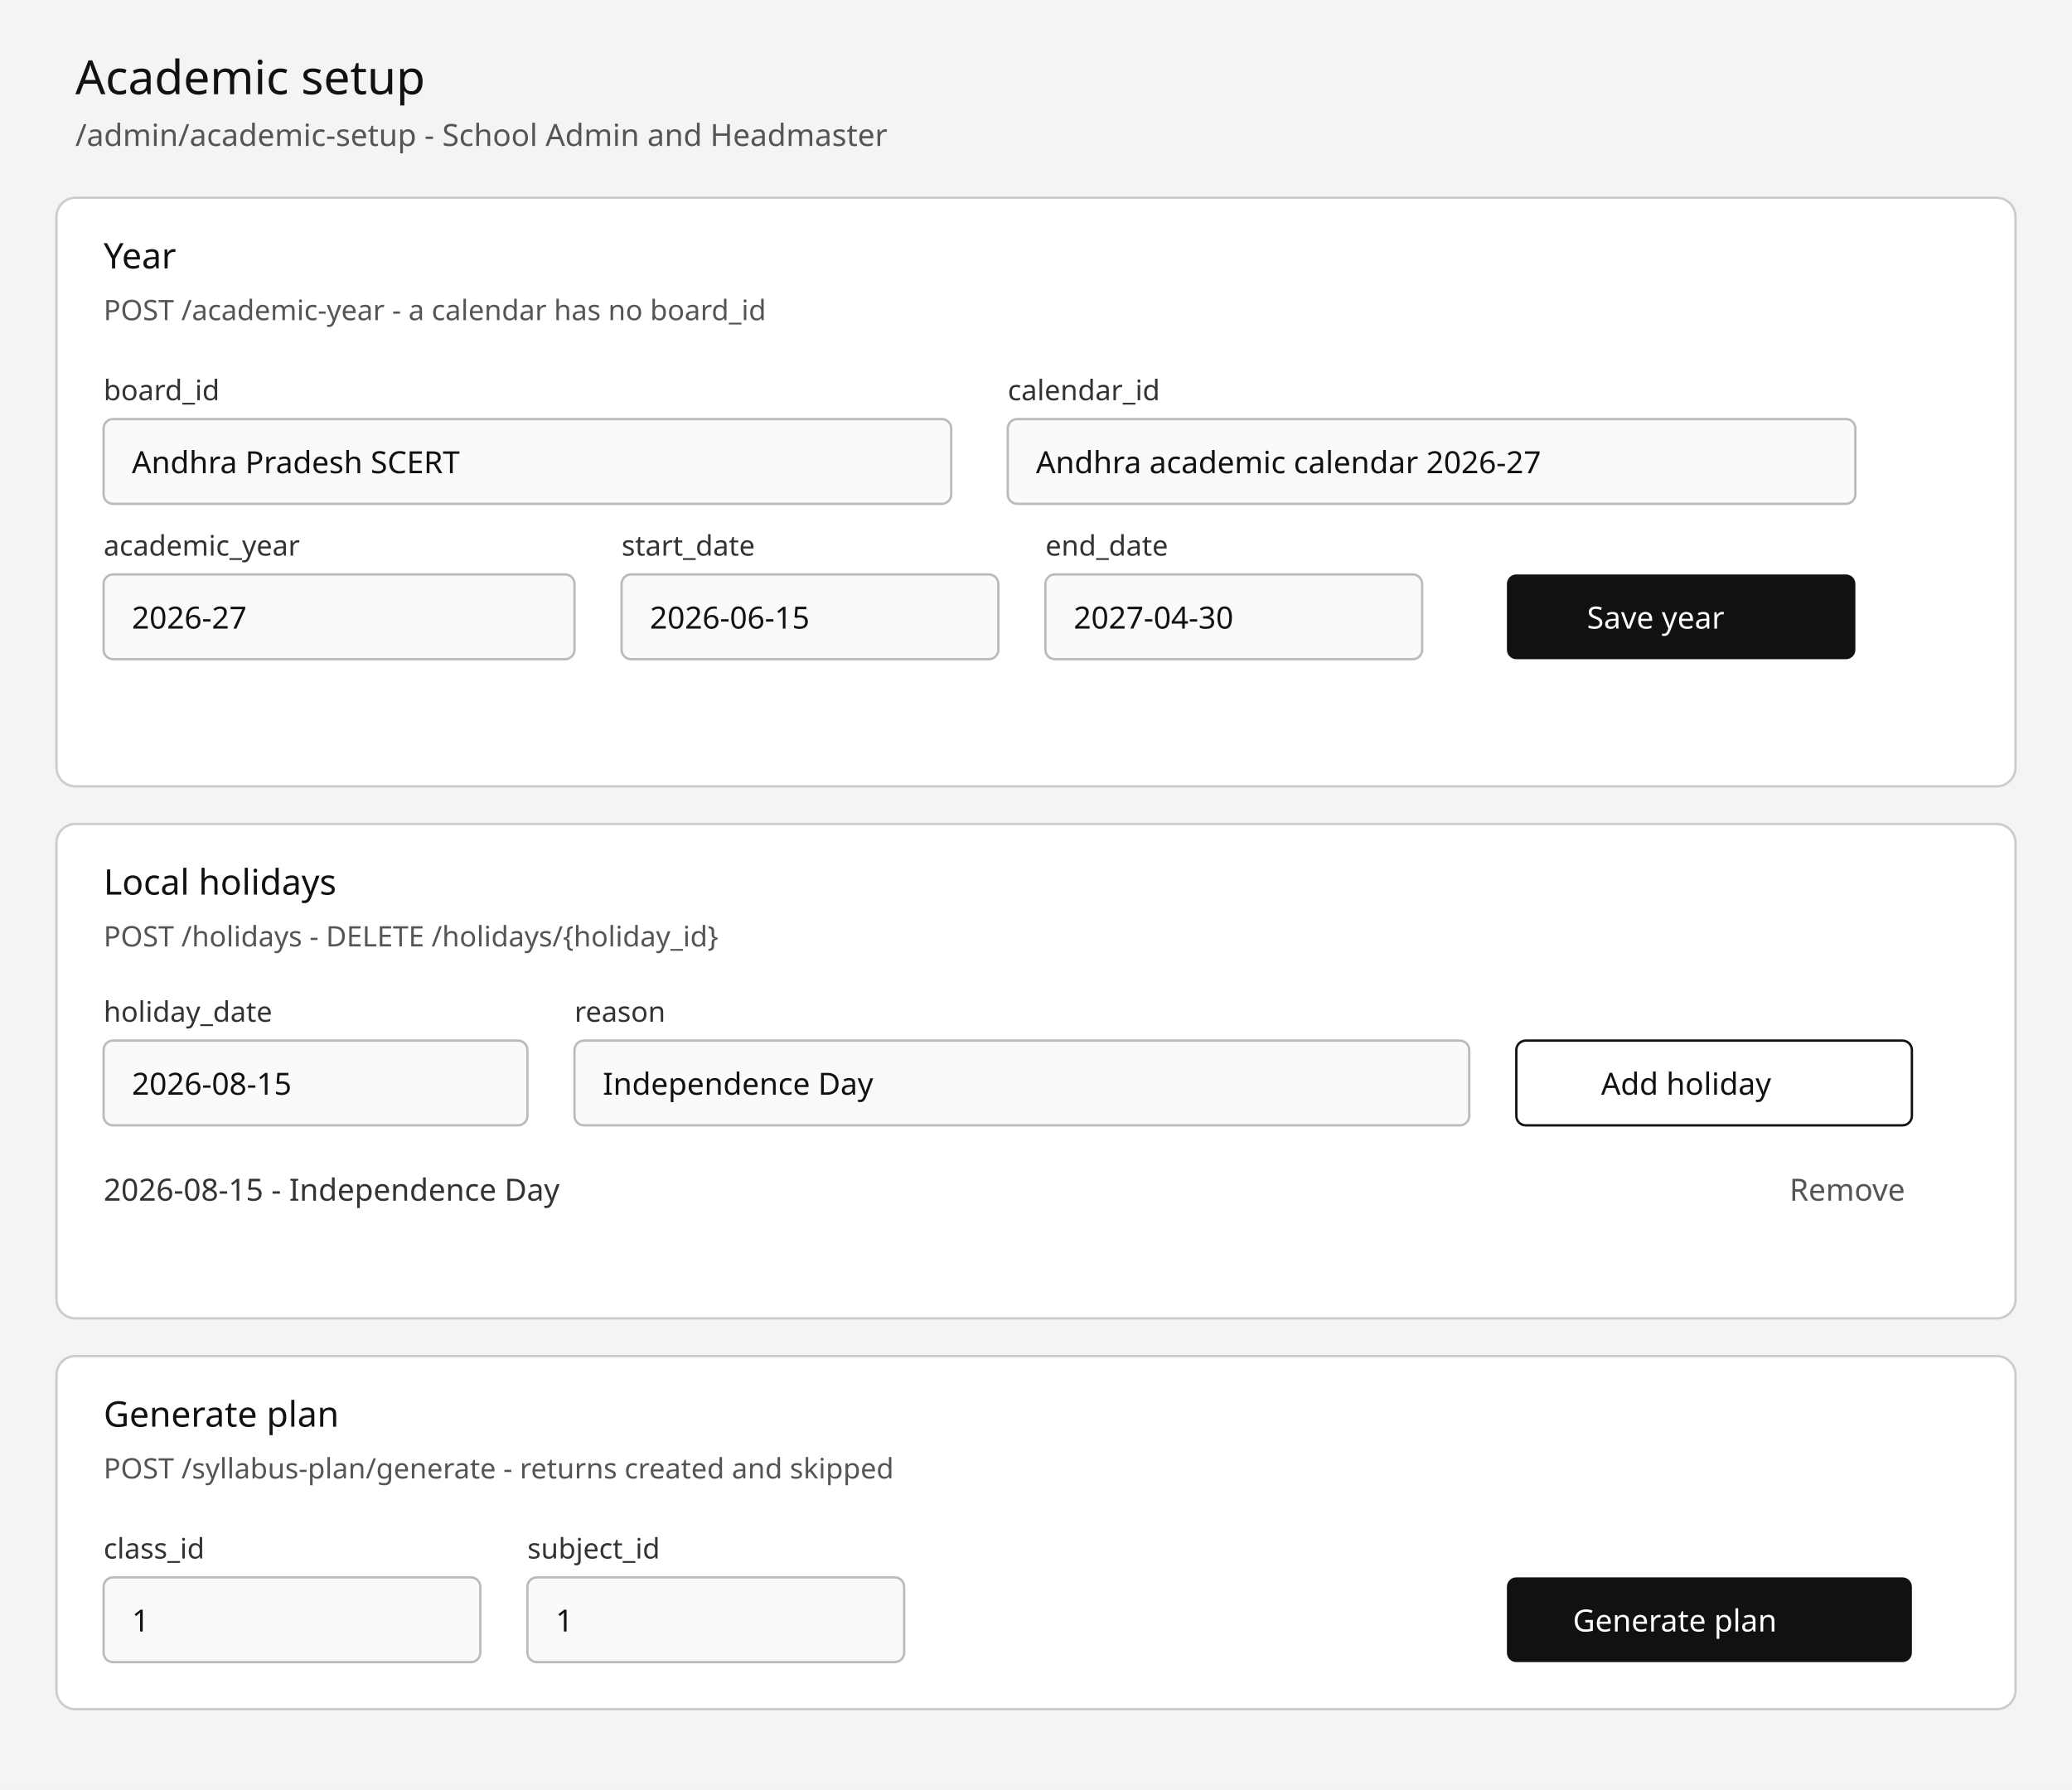
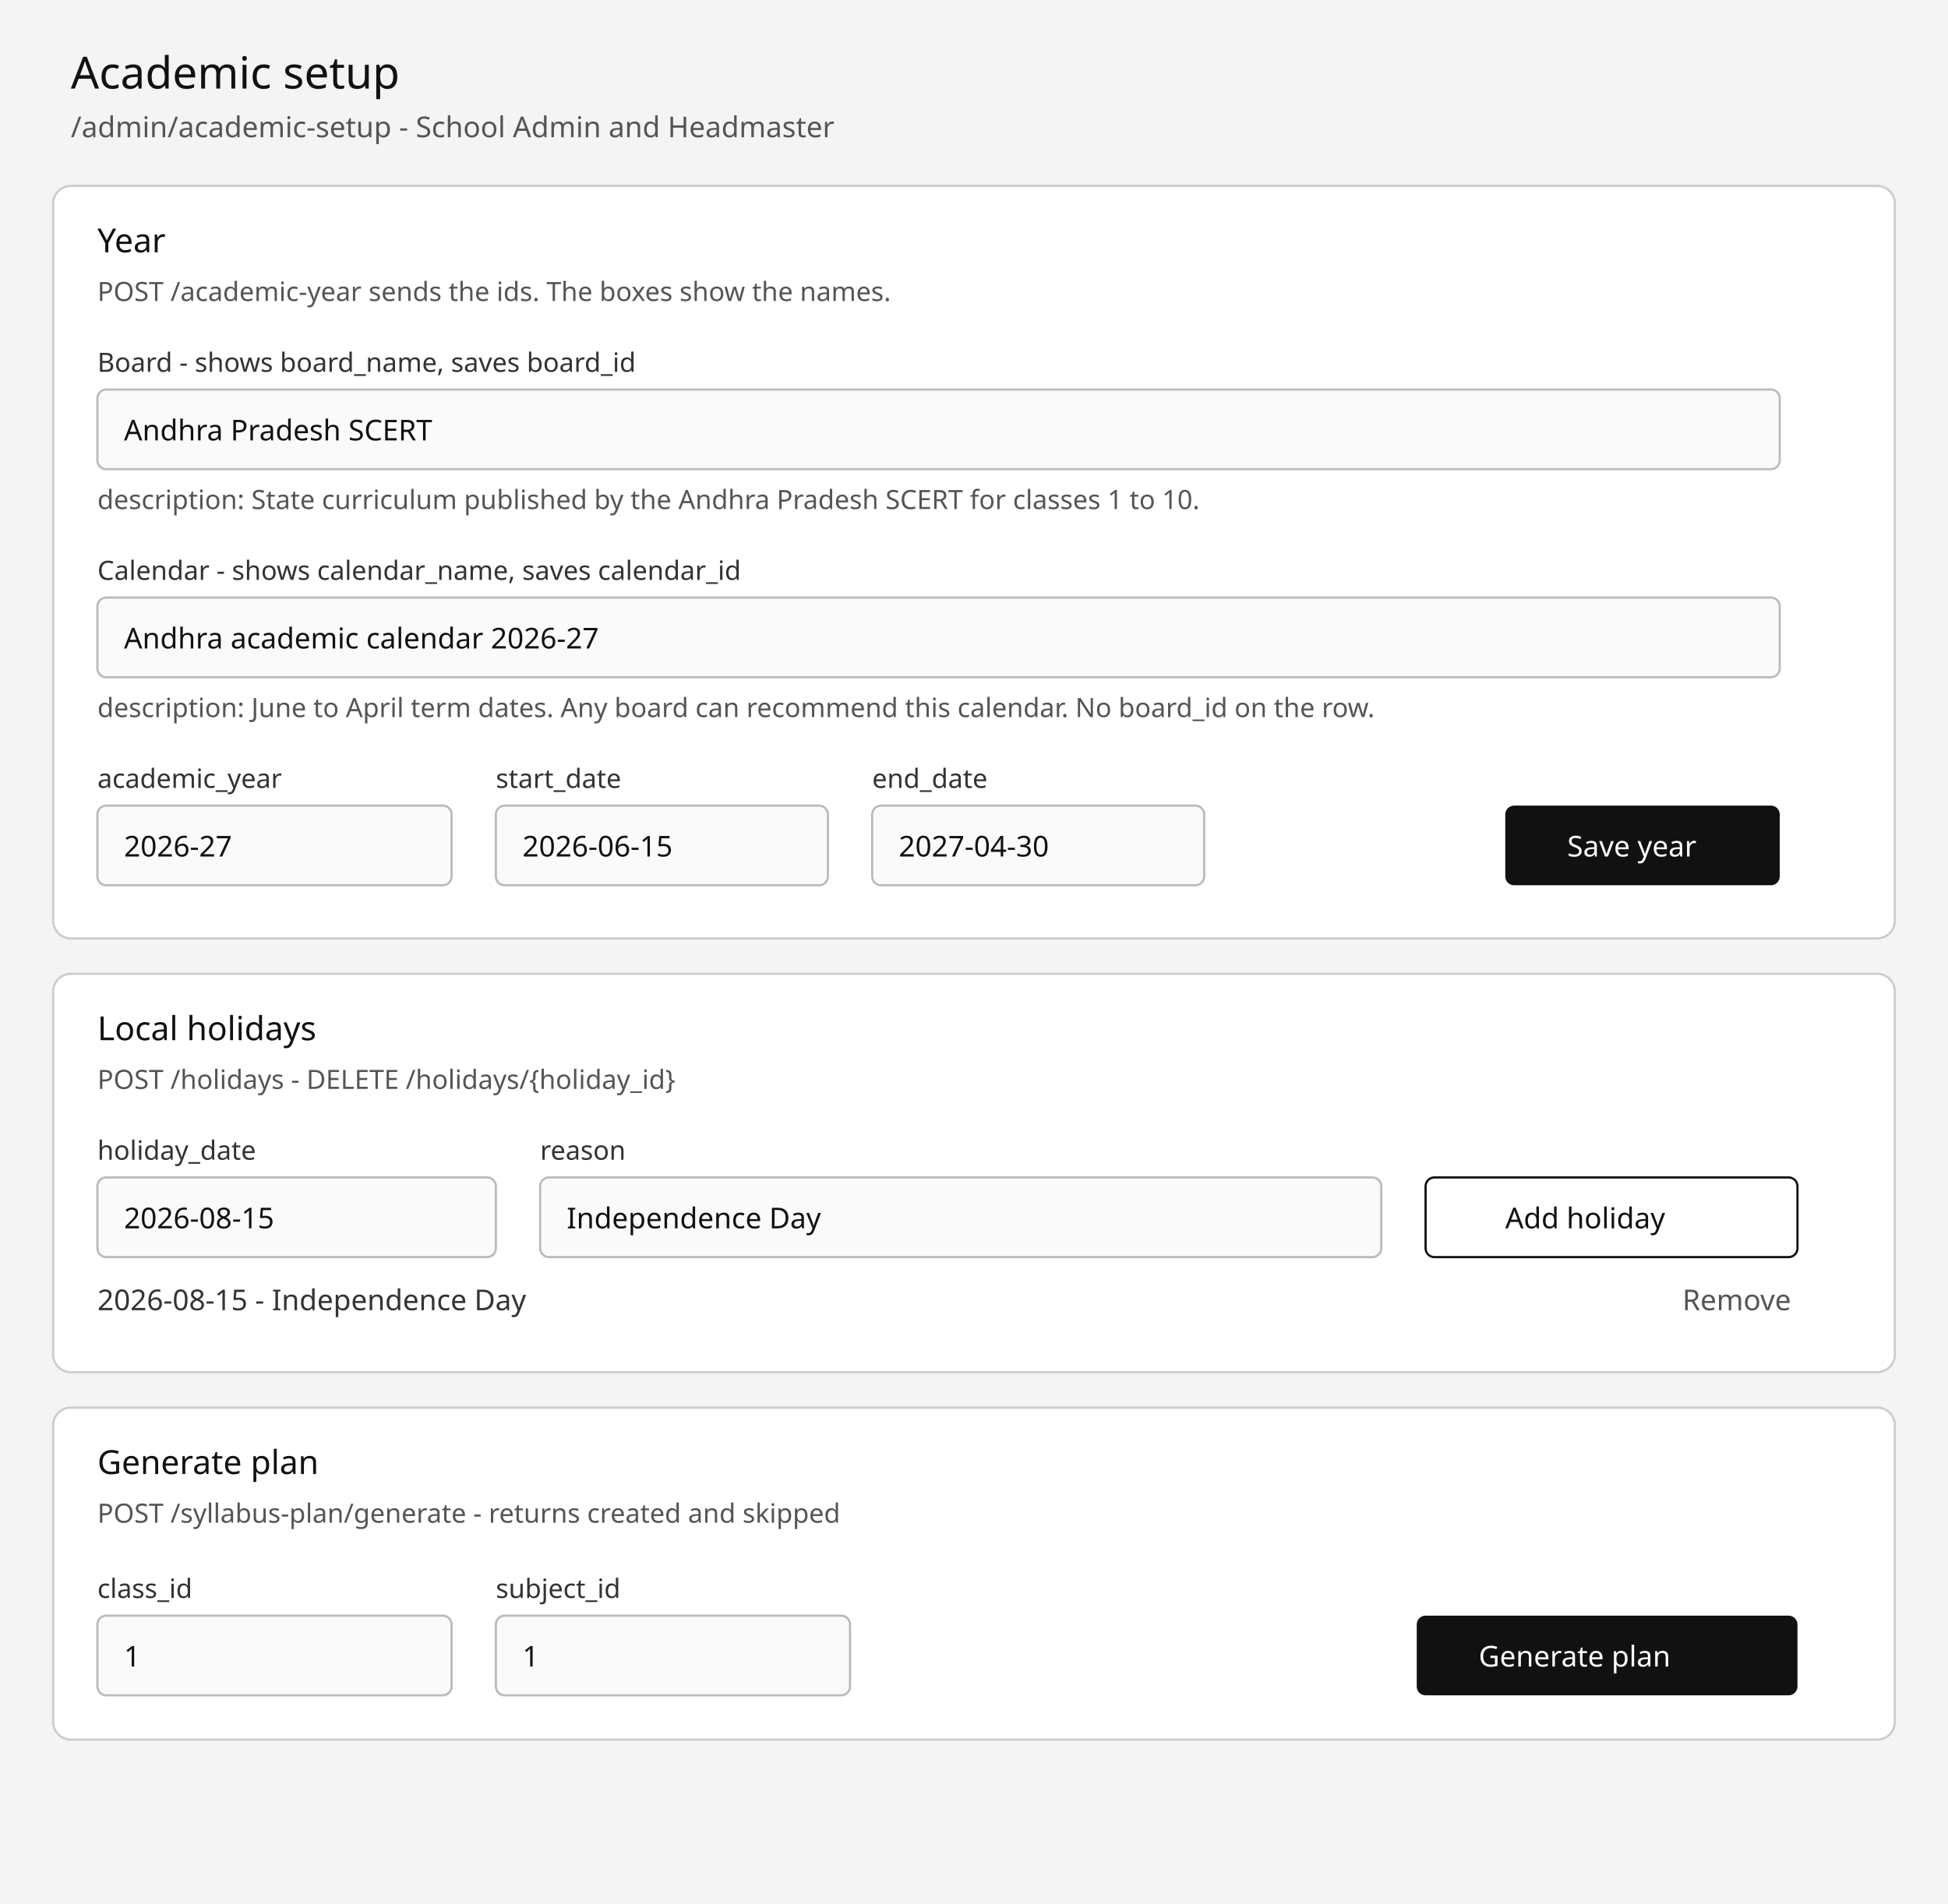
- <svg xmlns="http://www.w3.org/2000/svg" width="880" height="760" viewBox="0 0 880 760">
-   <rect width="880" height="760" fill="#f4f4f4" />
+ <svg xmlns="http://www.w3.org/2000/svg" width="880" height="860" viewBox="0 0 880 860">
+   <rect width="880" height="860" fill="#f4f4f4" />
  <text x="32" y="40" font-family="ui-sans-serif, sans-serif" font-size="20" fill="#111">Academic setup</text>
  <text x="32" y="62" font-family="ui-sans-serif, sans-serif" font-size="13" fill="#555">/admin/academic-setup  -  School Admin and Headmaster</text>
-   <rect x="24" y="84" width="832" height="250" rx="8" fill="#fff" stroke="#ccc" />
+   <rect x="24" y="84" width="832" height="340" rx="8" fill="#fff" stroke="#ccc" />
  <text x="44" y="114" font-family="ui-sans-serif, sans-serif" font-size="15" fill="#111">Year</text>
-   <text x="44" y="136" font-family="ui-sans-serif, sans-serif" font-size="12" fill="#555">POST /academic-year  -  a calendar has no board_id</text>
-   <text x="44" y="170" font-family="ui-sans-serif, sans-serif" font-size="12" fill="#333">board_id</text>
-   <rect x="44" y="178" width="360" height="36" rx="4" fill="#fafafa" stroke="#bbb" />
-   <text x="56" y="201" font-family="ui-sans-serif, sans-serif" font-size="13" fill="#111">Andhra Pradesh SCERT</text>
-   <text x="428" y="170" font-family="ui-sans-serif, sans-serif" font-size="12" fill="#333">calendar_id</text>
-   <rect x="428" y="178" width="360" height="36" rx="4" fill="#fafafa" stroke="#bbb" />
-   <text x="440" y="201" font-family="ui-sans-serif, sans-serif" font-size="13" fill="#111">Andhra academic calendar 2026-27</text>
-   <text x="44" y="236" font-family="ui-sans-serif, sans-serif" font-size="12" fill="#333">academic_year</text>
-   <rect x="44" y="244" width="200" height="36" rx="4" fill="#fafafa" stroke="#bbb" />
-   <text x="56" y="267" font-family="ui-sans-serif, sans-serif" font-size="13" fill="#111">2026-27</text>
-   <text x="264" y="236" font-family="ui-sans-serif, sans-serif" font-size="12" fill="#333">start_date</text>
-   <rect x="264" y="244" width="160" height="36" rx="4" fill="#fafafa" stroke="#bbb" />
-   <text x="276" y="267" font-family="ui-sans-serif, sans-serif" font-size="13" fill="#111">2026-06-15</text>
-   <text x="444" y="236" font-family="ui-sans-serif, sans-serif" font-size="12" fill="#333">end_date</text>
-   <rect x="444" y="244" width="160" height="36" rx="4" fill="#fafafa" stroke="#bbb" />
-   <text x="456" y="267" font-family="ui-sans-serif, sans-serif" font-size="13" fill="#111">2027-04-30</text>
-   <rect x="640" y="244" width="148" height="36" rx="4" fill="#111" />
-   <text x="674" y="267" font-family="ui-sans-serif, sans-serif" font-size="13" fill="#fff">Save year</text>
-   <rect x="24" y="350" width="832" height="210" rx="8" fill="#fff" stroke="#ccc" />
-   <text x="44" y="380" font-family="ui-sans-serif, sans-serif" font-size="15" fill="#111">Local holidays</text>
-   <text x="44" y="402" font-family="ui-sans-serif, sans-serif" font-size="12" fill="#555">POST /holidays  -  DELETE /holidays/{holiday_id}</text>
-   <text x="44" y="434" font-family="ui-sans-serif, sans-serif" font-size="12" fill="#333">holiday_date</text>
-   <rect x="44" y="442" width="180" height="36" rx="4" fill="#fafafa" stroke="#bbb" />
-   <text x="56" y="465" font-family="ui-sans-serif, sans-serif" font-size="13" fill="#111">2026-08-15</text>
-   <text x="244" y="434" font-family="ui-sans-serif, sans-serif" font-size="12" fill="#333">reason</text>
-   <rect x="244" y="442" width="380" height="36" rx="4" fill="#fafafa" stroke="#bbb" />
-   <text x="256" y="465" font-family="ui-sans-serif, sans-serif" font-size="13" fill="#111">Independence Day</text>
-   <rect x="644" y="442" width="168" height="36" rx="4" fill="#fff" stroke="#111" />
-   <text x="680" y="465" font-family="ui-sans-serif, sans-serif" font-size="13" fill="#111">Add holiday</text>
-   <text x="44" y="510" font-family="ui-sans-serif, sans-serif" font-size="13" fill="#333">2026-08-15  -  Independence Day</text>
-   <text x="760" y="510" font-family="ui-sans-serif, sans-serif" font-size="13" fill="#555">Remove</text>
-   <rect x="24" y="576" width="832" height="150" rx="8" fill="#fff" stroke="#ccc" />
-   <text x="44" y="606" font-family="ui-sans-serif, sans-serif" font-size="15" fill="#111">Generate plan</text>
-   <text x="44" y="628" font-family="ui-sans-serif, sans-serif" font-size="12" fill="#555">POST /syllabus-plan/generate  -  returns created and skipped</text>
-   <text x="44" y="662" font-family="ui-sans-serif, sans-serif" font-size="12" fill="#333">class_id</text>
-   <rect x="44" y="670" width="160" height="36" rx="4" fill="#fafafa" stroke="#bbb" />
-   <text x="56" y="693" font-family="ui-sans-serif, sans-serif" font-size="13" fill="#111">1</text>
-   <text x="224" y="662" font-family="ui-sans-serif, sans-serif" font-size="12" fill="#333">subject_id</text>
-   <rect x="224" y="670" width="160" height="36" rx="4" fill="#fafafa" stroke="#bbb" />
-   <text x="236" y="693" font-family="ui-sans-serif, sans-serif" font-size="13" fill="#111">1</text>
-   <rect x="640" y="670" width="172" height="36" rx="4" fill="#111" />
-   <text x="668" y="693" font-family="ui-sans-serif, sans-serif" font-size="13" fill="#fff">Generate plan</text>
+   <text x="44" y="136" font-family="ui-sans-serif, sans-serif" font-size="12" fill="#555">POST /academic-year sends the ids. The boxes show the names.</text>
+   <text x="44" y="168" font-family="ui-sans-serif, sans-serif" font-size="12" fill="#333">Board  -  shows board_name, saves board_id</text>
+   <rect x="44" y="176" width="760" height="36" rx="4" fill="#fafafa" stroke="#bbb" />
+   <text x="56" y="199" font-family="ui-sans-serif, sans-serif" font-size="13" fill="#111">Andhra Pradesh SCERT</text>
+   <text x="44" y="230" font-family="ui-sans-serif, sans-serif" font-size="12" fill="#555">description: State curriculum published by the Andhra Pradesh SCERT for classes 1 to 10.</text>
+   <text x="44" y="262" font-family="ui-sans-serif, sans-serif" font-size="12" fill="#333">Calendar  -  shows calendar_name, saves calendar_id</text>
+   <rect x="44" y="270" width="760" height="36" rx="4" fill="#fafafa" stroke="#bbb" />
+   <text x="56" y="293" font-family="ui-sans-serif, sans-serif" font-size="13" fill="#111">Andhra academic calendar 2026-27</text>
+   <text x="44" y="324" font-family="ui-sans-serif, sans-serif" font-size="12" fill="#555">description: June to April term dates. Any board can recommend this calendar. No board_id on the row.</text>
+   <text x="44" y="356" font-family="ui-sans-serif, sans-serif" font-size="12" fill="#333">academic_year</text>
+   <rect x="44" y="364" width="160" height="36" rx="4" fill="#fafafa" stroke="#bbb" />
+   <text x="56" y="387" font-family="ui-sans-serif, sans-serif" font-size="13" fill="#111">2026-27</text>
+   <text x="224" y="356" font-family="ui-sans-serif, sans-serif" font-size="12" fill="#333">start_date</text>
+   <rect x="224" y="364" width="150" height="36" rx="4" fill="#fafafa" stroke="#bbb" />
+   <text x="236" y="387" font-family="ui-sans-serif, sans-serif" font-size="13" fill="#111">2026-06-15</text>
+   <text x="394" y="356" font-family="ui-sans-serif, sans-serif" font-size="12" fill="#333">end_date</text>
+   <rect x="394" y="364" width="150" height="36" rx="4" fill="#fafafa" stroke="#bbb" />
+   <text x="406" y="387" font-family="ui-sans-serif, sans-serif" font-size="13" fill="#111">2027-04-30</text>
+   <rect x="680" y="364" width="124" height="36" rx="4" fill="#111" />
+   <text x="708" y="387" font-family="ui-sans-serif, sans-serif" font-size="13" fill="#fff">Save year</text>
+   <rect x="24" y="440" width="832" height="180" rx="8" fill="#fff" stroke="#ccc" />
+   <text x="44" y="470" font-family="ui-sans-serif, sans-serif" font-size="15" fill="#111">Local holidays</text>
+   <text x="44" y="492" font-family="ui-sans-serif, sans-serif" font-size="12" fill="#555">POST /holidays  -  DELETE /holidays/{holiday_id}</text>
+   <text x="44" y="524" font-family="ui-sans-serif, sans-serif" font-size="12" fill="#333">holiday_date</text>
+   <rect x="44" y="532" width="180" height="36" rx="4" fill="#fafafa" stroke="#bbb" />
+   <text x="56" y="555" font-family="ui-sans-serif, sans-serif" font-size="13" fill="#111">2026-08-15</text>
+   <text x="244" y="524" font-family="ui-sans-serif, sans-serif" font-size="12" fill="#333">reason</text>
+   <rect x="244" y="532" width="380" height="36" rx="4" fill="#fafafa" stroke="#bbb" />
+   <text x="256" y="555" font-family="ui-sans-serif, sans-serif" font-size="13" fill="#111">Independence Day</text>
+   <rect x="644" y="532" width="168" height="36" rx="4" fill="#fff" stroke="#111" />
+   <text x="680" y="555" font-family="ui-sans-serif, sans-serif" font-size="13" fill="#111">Add holiday</text>
+   <text x="44" y="592" font-family="ui-sans-serif, sans-serif" font-size="13" fill="#333">2026-08-15  -  Independence Day</text>
+   <text x="760" y="592" font-family="ui-sans-serif, sans-serif" font-size="13" fill="#555">Remove</text>
+   <rect x="24" y="636" width="832" height="150" rx="8" fill="#fff" stroke="#ccc" />
+   <text x="44" y="666" font-family="ui-sans-serif, sans-serif" font-size="15" fill="#111">Generate plan</text>
+   <text x="44" y="688" font-family="ui-sans-serif, sans-serif" font-size="12" fill="#555">POST /syllabus-plan/generate  -  returns created and skipped</text>
+   <text x="44" y="722" font-family="ui-sans-serif, sans-serif" font-size="12" fill="#333">class_id</text>
+   <rect x="44" y="730" width="160" height="36" rx="4" fill="#fafafa" stroke="#bbb" />
+   <text x="56" y="753" font-family="ui-sans-serif, sans-serif" font-size="13" fill="#111">1</text>
+   <text x="224" y="722" font-family="ui-sans-serif, sans-serif" font-size="12" fill="#333">subject_id</text>
+   <rect x="224" y="730" width="160" height="36" rx="4" fill="#fafafa" stroke="#bbb" />
+   <text x="236" y="753" font-family="ui-sans-serif, sans-serif" font-size="13" fill="#111">1</text>
+   <rect x="640" y="730" width="172" height="36" rx="4" fill="#111" />
+   <text x="668" y="753" font-family="ui-sans-serif, sans-serif" font-size="13" fill="#fff">Generate plan</text>
</svg>
